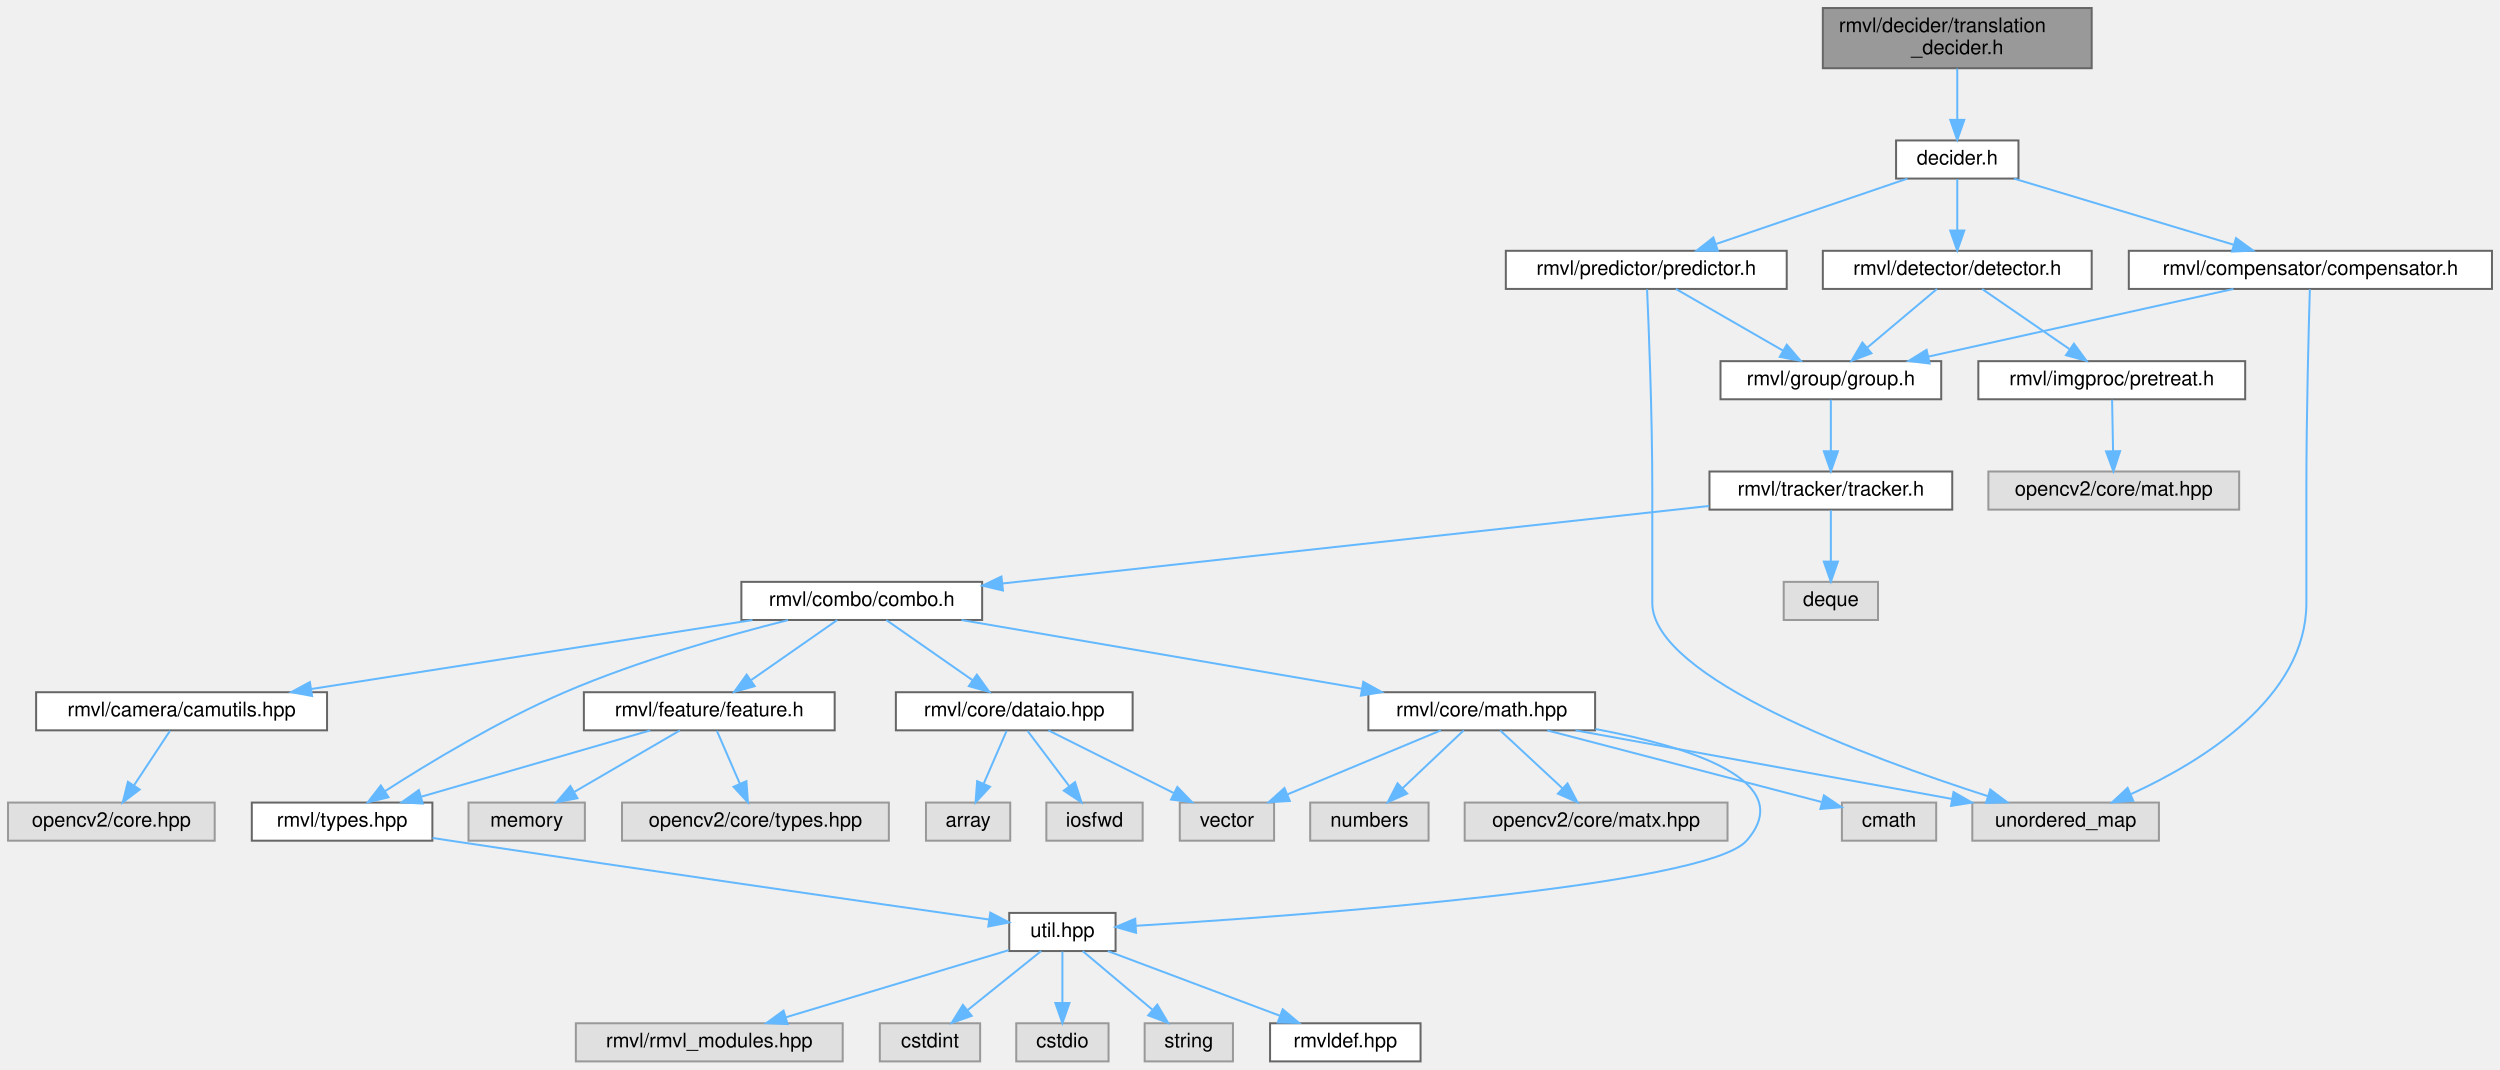
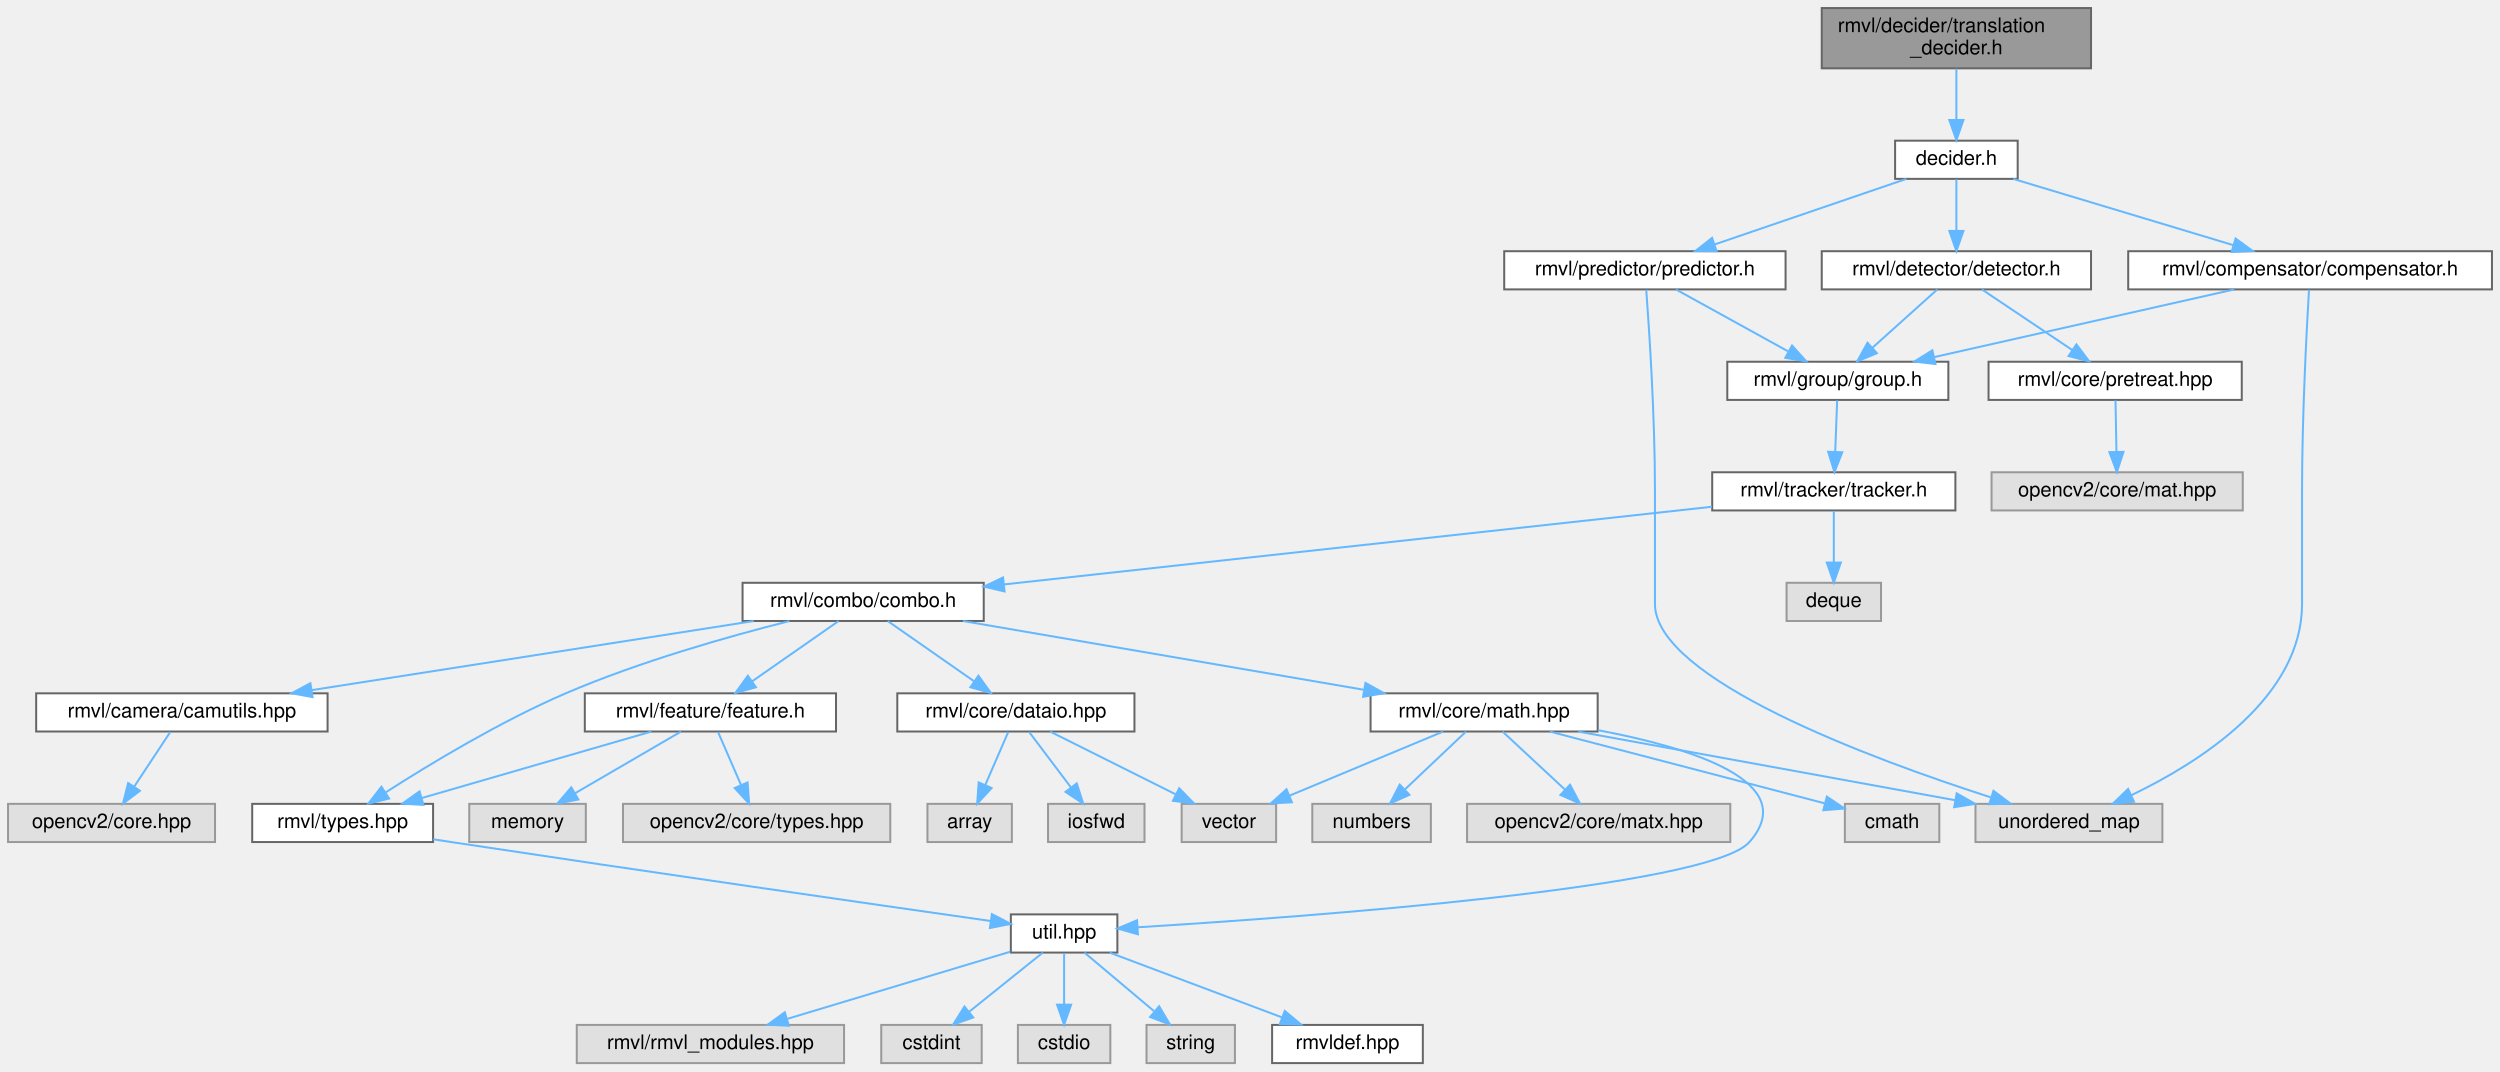
- <svg xmlns="http://www.w3.org/2000/svg" xmlns:xlink="http://www.w3.org/1999/xlink" width="1246pt" height="533pt" viewBox="0.00 0.00 1246.00 533.00">
+ <svg xmlns="http://www.w3.org/2000/svg" xmlns:xlink="http://www.w3.org/1999/xlink" width="1244pt" height="533pt" viewBox="0.00 0.00 1244.00 533.00">
  <g id="graph0" class="graph" transform="scale(1 1) rotate(0) translate(4 529)">
    <g id="Node000001" class="node">
      <g id="a_Node000001">
        <a xlink:title="平移目标决策器头文件">
-           <polygon fill="#999999" stroke="#666666" points="1038.5,-525 904.5,-525 904.5,-495 1038.5,-495 1038.5,-525" />
-           <text text-anchor="start" x="912.5" y="-513" font-family="Helvetica,sans-Serif" font-size="10.00">rmvl/decider/translation</text>
-           <text text-anchor="middle" x="971.5" y="-502" font-family="Helvetica,sans-Serif" font-size="10.00">_decider.h</text>
+           <polygon fill="#999999" stroke="#666666" points="1036.5,-525 902.5,-525 902.5,-495 1036.5,-495 1036.5,-525" />
+           <text text-anchor="start" x="910.5" y="-513" font-family="Helvetica,sans-Serif" font-size="10.00">rmvl/decider/translation</text>
+           <text text-anchor="middle" x="969.5" y="-502" font-family="Helvetica,sans-Serif" font-size="10.00">_decider.h</text>
        </a>
      </g>
    </g>
    <g id="Node000002" class="node">
      <g id="a_Node000002">
        <a xlink:href="../../d3/d70/decider_8h.html" target="_top" xlink:title="抽象决策类头文件">
-           <polygon fill="white" stroke="#666666" points="1002,-459 941,-459 941,-440 1002,-440 1002,-459" />
-           <text text-anchor="middle" x="971.5" y="-447" font-family="Helvetica,sans-Serif" font-size="10.00">decider.h</text>
+           <polygon fill="white" stroke="#666666" points="1000,-459 939,-459 939,-440 1000,-440 1000,-459" />
+           <text text-anchor="middle" x="969.5" y="-447" font-family="Helvetica,sans-Serif" font-size="10.00">decider.h</text>
        </a>
      </g>
    </g>
    <g id="edge1_Node000001_Node000002" class="edge">
      <g id="a_edge1_Node000001_Node000002">
        <a xlink:title=" ">
-           <path fill="none" stroke="#63b8ff" d="M971.5,-494.84C971.5,-487.21 971.5,-477.7 971.5,-469.45" />
-           <polygon fill="#63b8ff" stroke="#63b8ff" points="975,-469.27 971.5,-459.27 968,-469.27 975,-469.27" />
+           <path fill="none" stroke="#63b8ff" d="M969.5,-494.84C969.5,-487.21 969.5,-477.7 969.5,-469.45" />
+           <polygon fill="#63b8ff" stroke="#63b8ff" points="973,-469.27 969.5,-459.27 966,-469.27 973,-469.27" />
        </a>
      </g>
    </g>
    <g id="Node000003" class="node">
      <g id="a_Node000003">
        <a xlink:href="../../d9/df2/compensator_8h.html" target="_top" xlink:title="抽象补偿类头文件">
-           <polygon fill="white" stroke="#666666" points="1238,-404 1057,-404 1057,-385 1238,-385 1238,-404" />
-           <text text-anchor="middle" x="1147.5" y="-392" font-family="Helvetica,sans-Serif" font-size="10.00">rmvl/compensator/compensator.h</text>
+           <polygon fill="white" stroke="#666666" points="1236,-404 1055,-404 1055,-385 1236,-385 1236,-404" />
+           <text text-anchor="middle" x="1145.5" y="-392" font-family="Helvetica,sans-Serif" font-size="10.00">rmvl/compensator/compensator.h</text>
        </a>
      </g>
    </g>
    <g id="edge2_Node000002_Node000003" class="edge">
      <g id="a_edge2_Node000002_Node000003">
        <a xlink:title=" ">
-           <path fill="none" stroke="#63b8ff" d="M999.78,-439.98C1029.45,-431.05 1076.29,-416.94 1109.25,-407.02" />
-           <polygon fill="#63b8ff" stroke="#63b8ff" points="1110.43,-410.32 1119,-404.08 1108.42,-403.61 1110.43,-410.32" />
+           <path fill="none" stroke="#63b8ff" d="M997.78,-439.98C1027.45,-431.05 1074.29,-416.94 1107.25,-407.02" />
+           <polygon fill="#63b8ff" stroke="#63b8ff" points="1108.43,-410.32 1117,-404.08 1106.42,-403.61 1108.43,-410.32" />
        </a>
      </g>
    </g>
    <g id="Node000029" class="node">
      <g id="a_Node000029">
        <a xlink:href="../../d5/d9f/detector_8h.html" target="_top" xlink:title="抽象识别类头文件">
-           <polygon fill="white" stroke="#666666" points="1038.5,-404 904.5,-404 904.5,-385 1038.5,-385 1038.5,-404" />
-           <text text-anchor="middle" x="971.5" y="-392" font-family="Helvetica,sans-Serif" font-size="10.00">rmvl/detector/detector.h</text>
+           <polygon fill="white" stroke="#666666" points="1036.5,-404 902.5,-404 902.5,-385 1036.5,-385 1036.5,-404" />
+           <text text-anchor="middle" x="969.5" y="-392" font-family="Helvetica,sans-Serif" font-size="10.00">rmvl/detector/detector.h</text>
        </a>
      </g>
    </g>
    <g id="edge32_Node000002_Node000029" class="edge">
      <g id="a_edge32_Node000002_Node000029">
        <a xlink:title=" ">
-           <path fill="none" stroke="#63b8ff" d="M971.5,-439.75C971.5,-432.8 971.5,-422.85 971.5,-414.13" />
-           <polygon fill="#63b8ff" stroke="#63b8ff" points="975,-414.09 971.5,-404.09 968,-414.09 975,-414.09" />
+           <path fill="none" stroke="#63b8ff" d="M969.5,-439.75C969.5,-432.8 969.5,-422.85 969.5,-414.13" />
+           <polygon fill="#63b8ff" stroke="#63b8ff" points="973,-414.09 969.5,-404.09 966,-414.09 973,-414.09" />
        </a>
      </g>
    </g>
    <g id="Node000032" class="node">
      <g id="a_Node000032">
        <a xlink:href="../../dc/d08/predictor_8h.html" target="_top" xlink:title="抽象预测类头文件">
-           <polygon fill="white" stroke="#666666" points="886.5,-404 746.5,-404 746.5,-385 886.5,-385 886.5,-404" />
-           <text text-anchor="middle" x="816.5" y="-392" font-family="Helvetica,sans-Serif" font-size="10.00">rmvl/predictor/predictor.h</text>
+           <polygon fill="white" stroke="#666666" points="884.5,-404 744.5,-404 744.5,-385 884.5,-385 884.5,-404" />
+           <text text-anchor="middle" x="814.5" y="-392" font-family="Helvetica,sans-Serif" font-size="10.00">rmvl/predictor/predictor.h</text>
        </a>
      </g>
    </g>
    <g id="edge36_Node000002_Node000032" class="edge">
      <g id="a_edge36_Node000002_Node000032">
        <a xlink:title=" ">
-           <path fill="none" stroke="#63b8ff" d="M946.6,-439.98C920.8,-431.16 880.28,-417.31 851.32,-407.41" />
-           <polygon fill="#63b8ff" stroke="#63b8ff" points="852.19,-404.01 841.6,-404.08 849.93,-410.63 852.19,-404.01" />
+           <path fill="none" stroke="#63b8ff" d="M944.6,-439.98C918.8,-431.16 878.28,-417.31 849.32,-407.41" />
+           <polygon fill="#63b8ff" stroke="#63b8ff" points="850.19,-404.01 839.6,-404.08 847.93,-410.63 850.19,-404.01" />
        </a>
      </g>
    </g>
    <g id="Node000004" class="node">
      <g id="a_Node000004">
        <a xlink:title=" ">
          <polygon fill="#e0e0e0" stroke="#999999" points="1072,-129 979,-129 979,-110 1072,-110 1072,-129" />
          <text text-anchor="middle" x="1025.5" y="-117" font-family="Helvetica,sans-Serif" font-size="10.00">unordered_map</text>
        </a>
      </g>
    </g>
    <g id="edge3_Node000003_Node000004" class="edge">
      <g id="a_edge3_Node000003_Node000004">
        <a xlink:title=" ">
-           <path fill="none" stroke="#63b8ff" d="M1147.23,-384.82C1146.68,-366.48 1145.5,-322.44 1145.5,-285.5 1145.5,-285.5 1145.5,-285.5 1145.5,-228.5 1145.5,-181.36 1093.7,-149.54 1058.17,-133.26" />
-           <polygon fill="#63b8ff" stroke="#63b8ff" points="1059.2,-129.89 1048.64,-129.09 1056.39,-136.31 1059.2,-129.89" />
+           <path fill="none" stroke="#63b8ff" d="M1144.96,-384.82C1143.87,-366.49 1141.5,-322.46 1141.5,-285.5 1141.5,-285.5 1141.5,-285.5 1141.5,-228.5 1141.5,-181.97 1090.89,-149.79 1056.52,-133.3" />
+           <polygon fill="#63b8ff" stroke="#63b8ff" points="1057.87,-130.07 1047.32,-129.07 1054.94,-136.43 1057.87,-130.07" />
        </a>
      </g>
    </g>
    <g id="Node000005" class="node">
      <g id="a_Node000005">
        <a xlink:href="../../d9/dd1/group_8h.html" target="_top" xlink:title="序列组抽象头文件">
-           <polygon fill="white" stroke="#666666" points="963.5,-349 853.5,-349 853.5,-330 963.5,-330 963.5,-349" />
-           <text text-anchor="middle" x="908.5" y="-337" font-family="Helvetica,sans-Serif" font-size="10.00">rmvl/group/group.h</text>
+           <polygon fill="white" stroke="#666666" points="965.5,-349 855.5,-349 855.5,-330 965.5,-330 965.5,-349" />
+           <text text-anchor="middle" x="910.5" y="-337" font-family="Helvetica,sans-Serif" font-size="10.00">rmvl/group/group.h</text>
        </a>
      </g>
    </g>
    <g id="edge4_Node000003_Node000005" class="edge">
      <g id="a_edge4_Node000003_Node000005">
        <a xlink:title=" ">
-           <path fill="none" stroke="#63b8ff" d="M1109.1,-384.98C1067.76,-375.82 1001.9,-361.21 957.01,-351.26" />
-           <polygon fill="#63b8ff" stroke="#63b8ff" points="957.72,-347.83 947.2,-349.08 956.21,-354.66 957.72,-347.83" />
+           <path fill="none" stroke="#63b8ff" d="M1107.74,-384.98C1067.18,-375.84 1002.61,-361.27 958.47,-351.32" />
+           <polygon fill="#63b8ff" stroke="#63b8ff" points="959.08,-347.87 948.55,-349.08 957.54,-354.7 959.08,-347.87" />
        </a>
      </g>
    </g>
    <g id="Node000006" class="node">
      <g id="a_Node000006">
        <a xlink:href="../../dc/ded/tracker_8h.html" target="_top" xlink:title="追踪器抽象头文件">
          <polygon fill="white" stroke="#666666" points="969,-294 848,-294 848,-275 969,-275 969,-294" />
          <text text-anchor="middle" x="908.5" y="-282" font-family="Helvetica,sans-Serif" font-size="10.00">rmvl/tracker/tracker.h</text>
        </a>
      </g>
    </g>
    <g id="edge5_Node000005_Node000006" class="edge">
      <g id="a_edge5_Node000005_Node000006">
        <a xlink:title=" ">
-           <path fill="none" stroke="#63b8ff" d="M908.5,-329.75C908.5,-322.8 908.5,-312.85 908.5,-304.13" />
-           <polygon fill="#63b8ff" stroke="#63b8ff" points="912,-304.09 908.5,-294.09 905,-304.09 912,-304.09" />
+           <path fill="none" stroke="#63b8ff" d="M910.17,-329.75C909.91,-322.8 909.53,-312.85 909.2,-304.13" />
+           <polygon fill="#63b8ff" stroke="#63b8ff" points="912.7,-303.95 908.82,-294.09 905.7,-304.21 912.7,-303.95" />
        </a>
      </g>
    </g>
    <g id="Node000007" class="node">
      <g id="a_Node000007">
        <a xlink:title=" ">
          <polygon fill="#e0e0e0" stroke="#999999" points="932,-239 885,-239 885,-220 932,-220 932,-239" />
          <text text-anchor="middle" x="908.5" y="-227" font-family="Helvetica,sans-Serif" font-size="10.00">deque</text>
        </a>
      </g>
    </g>
    <g id="edge6_Node000006_Node000007" class="edge">
      <g id="a_edge6_Node000006_Node000007">
        <a xlink:title=" ">
          <path fill="none" stroke="#63b8ff" d="M908.5,-274.75C908.5,-267.8 908.5,-257.85 908.5,-249.13" />
          <polygon fill="#63b8ff" stroke="#63b8ff" points="912,-249.09 908.5,-239.09 905,-249.09 912,-249.09" />
        </a>
      </g>
    </g>
    <g id="Node000008" class="node">
      <g id="a_Node000008">
        <a xlink:href="../../d8/d36/combo_8h.html" target="_top" xlink:title="the combination of the features header file">
          <polygon fill="white" stroke="#666666" points="485.5,-239 365.5,-239 365.5,-220 485.5,-220 485.5,-239" />
          <text text-anchor="middle" x="425.5" y="-227" font-family="Helvetica,sans-Serif" font-size="10.00">rmvl/combo/combo.h</text>
        </a>
      </g>
    </g>
    <g id="edge7_Node000006_Node000008" class="edge">
      <g id="a_edge7_Node000006_Node000008">
        <a xlink:title=" ">
          <path fill="none" stroke="#63b8ff" d="M847.82,-276.84C758.1,-267 590.48,-248.6 495.63,-238.2" />
          <polygon fill="#63b8ff" stroke="#63b8ff" points="495.88,-234.7 485.56,-237.09 495.11,-241.66 495.88,-234.7" />
        </a>
      </g>
    </g>
    <g id="Node000009" class="node">
      <g id="a_Node000009">
        <a xlink:href="../../d3/d7e/camutils_8hpp.html" target="_top" xlink:title=" ">
          <polygon fill="white" stroke="#666666" points="159,-184 14,-184 14,-165 159,-165 159,-184" />
          <text text-anchor="middle" x="86.5" y="-172" font-family="Helvetica,sans-Serif" font-size="10.00">rmvl/camera/camutils.hpp</text>
        </a>
      </g>
    </g>
    <g id="edge8_Node000008_Node000009" class="edge">
      <g id="a_edge8_Node000008_Node000009">
        <a xlink:title=" ">
          <path fill="none" stroke="#63b8ff" d="M371.03,-219.98C311.07,-210.61 214.75,-195.55 151.05,-185.59" />
          <polygon fill="#63b8ff" stroke="#63b8ff" points="151.53,-182.12 141.11,-184.04 150.45,-189.04 151.53,-182.12" />
        </a>
      </g>
    </g>
    <g id="Node000011" class="node">
      <g id="a_Node000011">
        <a xlink:href="../../d4/d78/math_8hpp.html" target="_top" xlink:title="基础数学库">
          <polygon fill="white" stroke="#666666" points="791,-184 678,-184 678,-165 791,-165 791,-184" />
          <text text-anchor="middle" x="734.5" y="-172" font-family="Helvetica,sans-Serif" font-size="10.00">rmvl/core/math.hpp</text>
        </a>
      </g>
    </g>
    <g id="edge10_Node000008_Node000011" class="edge">
      <g id="a_edge10_Node000008_Node000011">
        <a xlink:title=" ">
          <path fill="none" stroke="#63b8ff" d="M475.15,-219.98C529.46,-210.67 616.52,-195.74 674.59,-185.78" />
          <polygon fill="#63b8ff" stroke="#63b8ff" points="675.46,-189.18 684.72,-184.04 674.27,-182.28 675.46,-189.18" />
        </a>
      </g>
    </g>
    <g id="Node000022" class="node">
      <g id="a_Node000022">
        <a xlink:href="../../dd/de3/types_8hpp.html" target="_top" xlink:title="常用状态类型定义">
          <polygon fill="white" stroke="#666666" points="211.5,-129 121.5,-129 121.5,-110 211.5,-110 211.5,-129" />
          <text text-anchor="middle" x="166.5" y="-117" font-family="Helvetica,sans-Serif" font-size="10.00">rmvl/types.hpp</text>
        </a>
      </g>
    </g>
    <g id="edge22_Node000008_Node000022" class="edge">
      <g id="a_edge22_Node000008_Node000022">
        <a xlink:title=" ">
          <path fill="none" stroke="#63b8ff" d="M388.8,-219.95C358.34,-212.27 314.23,-199.78 277.5,-184 244.84,-169.96 209.61,-148.64 187.8,-134.64" />
          <polygon fill="#63b8ff" stroke="#63b8ff" points="189.62,-131.65 179.32,-129.13 185.8,-137.52 189.62,-131.65" />
        </a>
      </g>
    </g>
    <g id="Node000023" class="node">
      <g id="a_Node000023">
        <a xlink:href="../../d5/d60/dataio_8hpp.html" target="_top" xlink:title="陀螺仪数据">
          <polygon fill="white" stroke="#666666" points="560.5,-184 442.5,-184 442.5,-165 560.5,-165 560.5,-184" />
          <text text-anchor="middle" x="501.5" y="-172" font-family="Helvetica,sans-Serif" font-size="10.00">rmvl/core/dataio.hpp</text>
        </a>
      </g>
    </g>
    <g id="edge24_Node000008_Node000023" class="edge">
      <g id="a_edge24_Node000008_Node000023">
        <a xlink:title=" ">
          <path fill="none" stroke="#63b8ff" d="M437.71,-219.98C449.28,-211.92 466.88,-199.65 480.66,-190.03" />
          <polygon fill="#63b8ff" stroke="#63b8ff" points="482.87,-192.76 489.07,-184.17 478.86,-187.02 482.87,-192.76" />
        </a>
      </g>
    </g>
    <g id="Node000026" class="node">
      <g id="a_Node000026">
        <a xlink:href="../../d2/d74/feature_8h.html" target="_top" xlink:title="feature class header">
          <polygon fill="white" stroke="#666666" points="412,-184 287,-184 287,-165 412,-165 412,-184" />
          <text text-anchor="middle" x="349.5" y="-172" font-family="Helvetica,sans-Serif" font-size="10.00">rmvl/feature/feature.h</text>
        </a>
      </g>
    </g>
    <g id="edge28_Node000008_Node000026" class="edge">
      <g id="a_edge28_Node000008_Node000026">
        <a xlink:title=" ">
          <path fill="none" stroke="#63b8ff" d="M413.29,-219.98C401.72,-211.92 384.12,-199.65 370.34,-190.03" />
          <polygon fill="#63b8ff" stroke="#63b8ff" points="372.14,-187.02 361.93,-184.17 368.13,-192.76 372.14,-187.02" />
        </a>
      </g>
    </g>
    <g id="Node000010" class="node">
      <g id="a_Node000010">
        <a xlink:title=" ">
          <polygon fill="#e0e0e0" stroke="#999999" points="103,-129 0,-129 0,-110 103,-110 103,-129" />
          <text text-anchor="middle" x="51.5" y="-117" font-family="Helvetica,sans-Serif" font-size="10.00">opencv2/core.hpp</text>
        </a>
      </g>
    </g>
    <g id="edge9_Node000009_Node000010" class="edge">
      <g id="a_edge9_Node000009_Node000010">
        <a xlink:title=" ">
          <path fill="none" stroke="#63b8ff" d="M80.72,-164.75C75.88,-157.42 68.82,-146.73 62.86,-137.7" />
          <polygon fill="#63b8ff" stroke="#63b8ff" points="65.6,-135.5 57.17,-129.09 59.76,-139.36 65.6,-135.5" />
        </a>
      </g>
    </g>
    <g id="edge13_Node000011_Node000004" class="edge">
      <g id="a_edge13_Node000011_Node000004">
        <a xlink:title=" ">
          <path fill="none" stroke="#63b8ff" d="M781.25,-164.98C832.38,-155.67 914.29,-140.75 968.98,-130.79" />
          <polygon fill="#63b8ff" stroke="#63b8ff" points="969.65,-134.23 978.86,-128.99 968.4,-127.34 969.65,-134.23" />
        </a>
      </g>
    </g>
    <g id="Node000012" class="node">
      <g id="a_Node000012">
        <a xlink:title=" ">
          <polygon fill="#e0e0e0" stroke="#999999" points="961,-129 914,-129 914,-110 961,-110 961,-129" />
          <text text-anchor="middle" x="937.5" y="-117" font-family="Helvetica,sans-Serif" font-size="10.00">cmath</text>
        </a>
      </g>
    </g>
    <g id="edge11_Node000011_Node000012" class="edge">
      <g id="a_edge11_Node000011_Node000012">
        <a xlink:title=" ">
          <path fill="none" stroke="#63b8ff" d="M767.12,-164.98C804.61,-155.2 865.85,-139.21 903.8,-129.3" />
          <polygon fill="#63b8ff" stroke="#63b8ff" points="905.05,-132.59 913.84,-126.68 903.28,-125.82 905.05,-132.59" />
        </a>
      </g>
    </g>
    <g id="Node000013" class="node">
      <g id="a_Node000013">
        <a xlink:title=" ">
          <polygon fill="#e0e0e0" stroke="#999999" points="631,-129 584,-129 584,-110 631,-110 631,-129" />
          <text text-anchor="middle" x="607.5" y="-117" font-family="Helvetica,sans-Serif" font-size="10.00">vector</text>
        </a>
      </g>
    </g>
    <g id="edge12_Node000011_Node000013" class="edge">
      <g id="a_edge12_Node000011_Node000013">
        <a xlink:title=" ">
          <path fill="none" stroke="#63b8ff" d="M714.1,-164.98C693.48,-156.38 661.39,-142.99 637.81,-133.15" />
          <polygon fill="#63b8ff" stroke="#63b8ff" points="638.85,-129.79 628.28,-129.17 636.16,-136.25 638.85,-129.79" />
        </a>
      </g>
    </g>
    <g id="Node000014" class="node">
      <g id="a_Node000014">
        <a xlink:title=" ">
          <polygon fill="#e0e0e0" stroke="#999999" points="708,-129 649,-129 649,-110 708,-110 708,-129" />
          <text text-anchor="middle" x="678.5" y="-117" font-family="Helvetica,sans-Serif" font-size="10.00">numbers</text>
        </a>
      </g>
    </g>
    <g id="edge14_Node000011_Node000014" class="edge">
      <g id="a_edge14_Node000011_Node000014">
        <a xlink:title=" ">
          <path fill="none" stroke="#63b8ff" d="M725.5,-164.98C717.31,-157.23 704.99,-145.58 695.03,-136.14" />
          <polygon fill="#63b8ff" stroke="#63b8ff" points="697.33,-133.5 687.66,-129.17 692.52,-138.59 697.33,-133.5" />
        </a>
      </g>
    </g>
    <g id="Node000015" class="node">
      <g id="a_Node000015">
        <a xlink:title=" ">
          <polygon fill="#e0e0e0" stroke="#999999" points="857,-129 726,-129 726,-110 857,-110 857,-129" />
          <text text-anchor="middle" x="791.5" y="-117" font-family="Helvetica,sans-Serif" font-size="10.00">opencv2/core/matx.hpp</text>
        </a>
      </g>
    </g>
    <g id="edge15_Node000011_Node000015" class="edge">
      <g id="a_edge15_Node000011_Node000015">
        <a xlink:title=" ">
          <path fill="none" stroke="#63b8ff" d="M743.66,-164.98C752,-157.23 764.53,-145.58 774.68,-136.14" />
          <polygon fill="#63b8ff" stroke="#63b8ff" points="777.24,-138.54 782.18,-129.17 772.47,-133.42 777.24,-138.54" />
        </a>
      </g>
    </g>
    <g id="Node000016" class="node">
      <g id="a_Node000016">
        <a xlink:href="../../d0/d3f/util_8hpp.html" target="_top" xlink:title=" ">
          <polygon fill="white" stroke="#666666" points="552,-74 499,-74 499,-55 552,-55 552,-74" />
          <text text-anchor="middle" x="525.5" y="-62" font-family="Helvetica,sans-Serif" font-size="10.00">util.hpp</text>
        </a>
      </g>
    </g>
    <g id="edge16_Node000011_Node000016" class="edge">
      <g id="a_edge16_Node000011_Node000016">
        <a xlink:title=" ">
          <path fill="none" stroke="#63b8ff" d="M791.17,-165.65C837.93,-156.87 892.67,-139.81 866.5,-110 846.62,-87.36 646.06,-72.75 562.13,-67.59" />
          <polygon fill="#63b8ff" stroke="#63b8ff" points="562.22,-64.09 552.02,-66.98 561.79,-71.08 562.22,-64.09" />
        </a>
      </g>
    </g>
    <g id="Node000017" class="node">
      <g id="a_Node000017">
        <a xlink:title=" ">
          <polygon fill="#e0e0e0" stroke="#999999" points="416,-19 283,-19 283,0 416,0 416,-19" />
          <text text-anchor="middle" x="349.5" y="-7" font-family="Helvetica,sans-Serif" font-size="10.00">rmvl/rmvl_modules.hpp</text>
        </a>
      </g>
    </g>
    <g id="edge17_Node000016_Node000017" class="edge">
      <g id="a_edge17_Node000016_Node000017">
        <a xlink:title=" ">
          <path fill="none" stroke="#63b8ff" d="M498.77,-55.45C469.23,-46.55 421.39,-32.15 387.86,-22.05" />
          <polygon fill="#63b8ff" stroke="#63b8ff" points="388.53,-18.6 377.94,-19.07 386.51,-25.3 388.53,-18.6" />
        </a>
      </g>
    </g>
    <g id="Node000018" class="node">
      <g id="a_Node000018">
        <a xlink:title=" ">
          <polygon fill="#e0e0e0" stroke="#999999" points="484.5,-19 434.5,-19 434.5,0 484.5,0 484.5,-19" />
          <text text-anchor="middle" x="459.5" y="-7" font-family="Helvetica,sans-Serif" font-size="10.00">cstdint</text>
        </a>
      </g>
    </g>
    <g id="edge18_Node000016_Node000018" class="edge">
      <g id="a_edge18_Node000016_Node000018">
        <a xlink:title=" ">
          <path fill="none" stroke="#63b8ff" d="M514.9,-54.98C505.04,-47.07 490.15,-35.11 478.28,-25.58" />
          <polygon fill="#63b8ff" stroke="#63b8ff" points="480.29,-22.7 470.3,-19.17 475.9,-28.16 480.29,-22.7" />
        </a>
      </g>
    </g>
    <g id="Node000019" class="node">
      <g id="a_Node000019">
        <a xlink:title=" ">
          <polygon fill="#e0e0e0" stroke="#999999" points="548.5,-19 502.5,-19 502.5,0 548.5,0 548.5,-19" />
          <text text-anchor="middle" x="525.5" y="-7" font-family="Helvetica,sans-Serif" font-size="10.00">cstdio</text>
        </a>
      </g>
    </g>
    <g id="edge19_Node000016_Node000019" class="edge">
      <g id="a_edge19_Node000016_Node000019">
        <a xlink:title=" ">
          <path fill="none" stroke="#63b8ff" d="M525.5,-54.75C525.5,-47.8 525.5,-37.85 525.5,-29.13" />
          <polygon fill="#63b8ff" stroke="#63b8ff" points="529,-29.09 525.5,-19.09 522,-29.09 529,-29.09" />
        </a>
      </g>
    </g>
    <g id="Node000020" class="node">
      <g id="a_Node000020">
        <a xlink:title=" ">
          <polygon fill="#e0e0e0" stroke="#999999" points="610.5,-19 566.5,-19 566.5,0 610.5,0 610.5,-19" />
          <text text-anchor="middle" x="588.5" y="-7" font-family="Helvetica,sans-Serif" font-size="10.00">string</text>
        </a>
      </g>
    </g>
    <g id="edge20_Node000016_Node000020" class="edge">
      <g id="a_edge20_Node000016_Node000020">
        <a xlink:title=" ">
          <path fill="none" stroke="#63b8ff" d="M535.62,-54.98C544.94,-47.15 558.97,-35.34 570.24,-25.86" />
          <polygon fill="#63b8ff" stroke="#63b8ff" points="572.79,-28.29 578.19,-19.17 568.29,-22.93 572.79,-28.29" />
        </a>
      </g>
    </g>
    <g id="Node000021" class="node">
      <g id="a_Node000021">
        <a xlink:href="../../db/d41/rmvldef_8hpp.html" target="_top" xlink:title=" ">
          <polygon fill="white" stroke="#666666" points="704,-19 629,-19 629,0 704,0 704,-19" />
          <text text-anchor="middle" x="666.5" y="-7" font-family="Helvetica,sans-Serif" font-size="10.00">rmvldef.hpp</text>
        </a>
      </g>
    </g>
    <g id="edge21_Node000016_Node000021" class="edge">
      <g id="a_edge21_Node000016_Node000021">
        <a xlink:title=" ">
          <path fill="none" stroke="#63b8ff" d="M548.15,-54.98C571.35,-46.27 607.62,-32.63 633.9,-22.75" />
          <polygon fill="#63b8ff" stroke="#63b8ff" points="635.3,-25.97 643.43,-19.17 632.84,-19.41 635.3,-25.97" />
        </a>
      </g>
    </g>
    <g id="edge23_Node000022_Node000016" class="edge">
      <g id="a_edge23_Node000022_Node000016">
        <a xlink:title=" ">
          <path fill="none" stroke="#63b8ff" d="M211.58,-111.37C214.6,-110.9 217.59,-110.44 220.5,-110 317.37,-95.31 431.7,-78.87 488.96,-70.7" />
          <polygon fill="#63b8ff" stroke="#63b8ff" points="489.56,-74.15 498.97,-69.27 488.57,-67.22 489.56,-74.15" />
        </a>
      </g>
    </g>
    <g id="edge27_Node000023_Node000013" class="edge">
      <g id="a_edge27_Node000023_Node000013">
        <a xlink:title=" ">
          <path fill="none" stroke="#63b8ff" d="M518.53,-164.98C535.43,-156.54 561.56,-143.47 581.14,-133.68" />
          <polygon fill="#63b8ff" stroke="#63b8ff" points="582.78,-136.77 590.16,-129.17 579.65,-130.51 582.78,-136.77" />
        </a>
      </g>
    </g>
    <g id="Node000024" class="node">
      <g id="a_Node000024">
        <a xlink:title=" ">
          <polygon fill="#e0e0e0" stroke="#999999" points="499.5,-129 457.5,-129 457.5,-110 499.5,-110 499.5,-129" />
          <text text-anchor="middle" x="478.5" y="-117" font-family="Helvetica,sans-Serif" font-size="10.00">array</text>
        </a>
      </g>
    </g>
    <g id="edge25_Node000023_Node000024" class="edge">
      <g id="a_edge25_Node000023_Node000024">
        <a xlink:title=" ">
          <path fill="none" stroke="#63b8ff" d="M497.7,-164.75C494.59,-157.57 490.08,-147.18 486.21,-138.27" />
          <polygon fill="#63b8ff" stroke="#63b8ff" points="489.42,-136.87 482.23,-129.09 483,-139.66 489.42,-136.87" />
        </a>
      </g>
    </g>
    <g id="Node000025" class="node">
      <g id="a_Node000025">
        <a xlink:title=" ">
          <polygon fill="#e0e0e0" stroke="#999999" points="565.5,-129 517.5,-129 517.5,-110 565.5,-110 565.5,-129" />
          <text text-anchor="middle" x="541.5" y="-117" font-family="Helvetica,sans-Serif" font-size="10.00">iosfwd</text>
        </a>
      </g>
    </g>
    <g id="edge26_Node000023_Node000025" class="edge">
      <g id="a_edge26_Node000023_Node000025">
        <a xlink:title=" ">
          <path fill="none" stroke="#63b8ff" d="M508.11,-164.75C513.76,-157.26 522.04,-146.28 528.95,-137.13" />
          <polygon fill="#63b8ff" stroke="#63b8ff" points="531.79,-139.18 535.02,-129.09 526.2,-134.96 531.79,-139.18" />
        </a>
      </g>
    </g>
    <g id="edge31_Node000026_Node000022" class="edge">
      <g id="a_edge31_Node000026_Node000022">
        <a xlink:title=" ">
          <path fill="none" stroke="#63b8ff" d="M320.1,-164.98C289.11,-156.01 240.12,-141.82 205.83,-131.89" />
          <polygon fill="#63b8ff" stroke="#63b8ff" points="206.71,-128.5 196.13,-129.08 204.76,-135.23 206.71,-128.5" />
        </a>
      </g>
    </g>
    <g id="Node000027" class="node">
      <g id="a_Node000027">
        <a xlink:title=" ">
          <polygon fill="#e0e0e0" stroke="#999999" points="287.5,-129 229.5,-129 229.5,-110 287.5,-110 287.5,-129" />
          <text text-anchor="middle" x="258.5" y="-117" font-family="Helvetica,sans-Serif" font-size="10.00">memory</text>
        </a>
      </g>
    </g>
    <g id="edge29_Node000026_Node000027" class="edge">
      <g id="a_edge29_Node000026_Node000027">
        <a xlink:title=" ">
          <path fill="none" stroke="#63b8ff" d="M334.88,-164.98C320.64,-156.69 298.75,-143.94 282.05,-134.22" />
          <polygon fill="#63b8ff" stroke="#63b8ff" points="283.79,-131.18 273.39,-129.17 280.27,-137.23 283.79,-131.18" />
        </a>
      </g>
    </g>
    <g id="Node000028" class="node">
      <g id="a_Node000028">
        <a xlink:title=" ">
          <polygon fill="#e0e0e0" stroke="#999999" points="439,-129 306,-129 306,-110 439,-110 439,-129" />
          <text text-anchor="middle" x="372.5" y="-117" font-family="Helvetica,sans-Serif" font-size="10.00">opencv2/core/types.hpp</text>
        </a>
      </g>
    </g>
    <g id="edge30_Node000026_Node000028" class="edge">
      <g id="a_edge30_Node000026_Node000028">
        <a xlink:title=" ">
          <path fill="none" stroke="#63b8ff" d="M353.3,-164.75C356.41,-157.57 360.92,-147.18 364.79,-138.27" />
          <polygon fill="#63b8ff" stroke="#63b8ff" points="368,-139.66 368.77,-129.09 361.58,-136.87 368,-139.66" />
        </a>
      </g>
    </g>
    <g id="edge33_Node000029_Node000005" class="edge">
      <g id="a_edge33_Node000029_Node000005">
        <a xlink:title=" ">
-           <path fill="none" stroke="#63b8ff" d="M961.38,-384.98C952.06,-377.15 938.03,-365.34 926.76,-355.86" />
-           <polygon fill="#63b8ff" stroke="#63b8ff" points="928.71,-352.93 918.81,-349.17 924.21,-358.29 928.71,-352.93" />
+           <path fill="none" stroke="#63b8ff" d="M960.02,-384.98C951.3,-377.15 938.16,-365.34 927.6,-355.86" />
+           <polygon fill="#63b8ff" stroke="#63b8ff" points="929.93,-353.25 920.15,-349.17 925.25,-358.46 929.93,-353.25" />
        </a>
      </g>
    </g>
    <g id="Node000030" class="node">
      <g id="a_Node000030">
-         <a xlink:href="../../df/d4b/pretreat_8h.html" target="_top" xlink:title="Header of the image pretreating module">
-           <polygon fill="white" stroke="#666666" points="1115,-349 982,-349 982,-330 1115,-330 1115,-349" />
-           <text text-anchor="middle" x="1048.5" y="-337" font-family="Helvetica,sans-Serif" font-size="10.00">rmvl/imgproc/pretreat.h</text>
+         <a xlink:href="../../d2/d4c/pretreat_8hpp.html" target="_top" xlink:title="图像预处理模块">
+           <polygon fill="white" stroke="#666666" points="1111.5,-349 985.5,-349 985.5,-330 1111.5,-330 1111.5,-349" />
+           <text text-anchor="middle" x="1048.5" y="-337" font-family="Helvetica,sans-Serif" font-size="10.00">rmvl/core/pretreat.hpp</text>
        </a>
      </g>
    </g>
    <g id="edge34_Node000029_Node000030" class="edge">
      <g id="a_edge34_Node000029_Node000030">
        <a xlink:title=" ">
-           <path fill="none" stroke="#63b8ff" d="M983.87,-384.98C995.59,-376.92 1013.42,-364.65 1027.39,-355.03" />
-           <polygon fill="#63b8ff" stroke="#63b8ff" points="1029.65,-357.72 1035.9,-349.17 1025.68,-351.96 1029.65,-357.72" />
+           <path fill="none" stroke="#63b8ff" d="M982.19,-384.98C994.33,-376.84 1012.86,-364.41 1027.25,-354.76" />
+           <polygon fill="#63b8ff" stroke="#63b8ff" points="1029.22,-357.65 1035.58,-349.17 1025.32,-351.84 1029.22,-357.65" />
        </a>
      </g>
    </g>
    <g id="Node000031" class="node">
      <g id="a_Node000031">
        <a xlink:title=" ">
          <polygon fill="#e0e0e0" stroke="#999999" points="1112,-294 987,-294 987,-275 1112,-275 1112,-294" />
          <text text-anchor="middle" x="1049.5" y="-282" font-family="Helvetica,sans-Serif" font-size="10.00">opencv2/core/mat.hpp</text>
        </a>
      </g>
    </g>
    <g id="edge35_Node000030_Node000031" class="edge">
      <g id="a_edge35_Node000030_Node000031">
        <a xlink:title=" ">
          <path fill="none" stroke="#63b8ff" d="M1048.67,-329.75C1048.8,-322.8 1048.98,-312.85 1049.15,-304.13" />
          <polygon fill="#63b8ff" stroke="#63b8ff" points="1052.65,-304.15 1049.34,-294.09 1045.65,-304.02 1052.65,-304.15" />
        </a>
      </g>
    </g>
    <g id="edge37_Node000032_Node000004" class="edge">
      <g id="a_edge37_Node000032_Node000004">
        <a xlink:title=" ">
-           <path fill="none" stroke="#63b8ff" d="M816.9,-384.82C817.72,-366.49 819.5,-322.45 819.5,-285.5 819.5,-285.5 819.5,-285.5 819.5,-228.5 819.5,-191.19 926.86,-151.46 986.57,-132.25" />
+           <path fill="none" stroke="#63b8ff" d="M815.17,-384.83C816.54,-366.5 819.5,-322.48 819.5,-285.5 819.5,-285.5 819.5,-285.5 819.5,-228.5 819.5,-191.19 926.86,-151.46 986.57,-132.25" />
          <polygon fill="#63b8ff" stroke="#63b8ff" points="987.95,-135.49 996.42,-129.13 985.83,-128.82 987.95,-135.49" />
        </a>
      </g>
    </g>
    <g id="edge38_Node000032_Node000005" class="edge">
      <g id="a_edge38_Node000032_Node000005">
        <a xlink:title=" ">
-           <path fill="none" stroke="#63b8ff" d="M831.28,-384.98C845.68,-376.69 867.81,-363.94 884.69,-354.22" />
-           <polygon fill="#63b8ff" stroke="#63b8ff" points="886.53,-357.19 893.45,-349.17 883.04,-351.13 886.53,-357.19" />
+           <path fill="none" stroke="#63b8ff" d="M829.92,-384.98C844.95,-376.69 868.04,-363.94 885.66,-354.22" />
+           <polygon fill="#63b8ff" stroke="#63b8ff" points="887.73,-357.07 894.8,-349.17 884.35,-350.94 887.73,-357.07" />
        </a>
      </g>
    </g>
  </g>
</svg>
